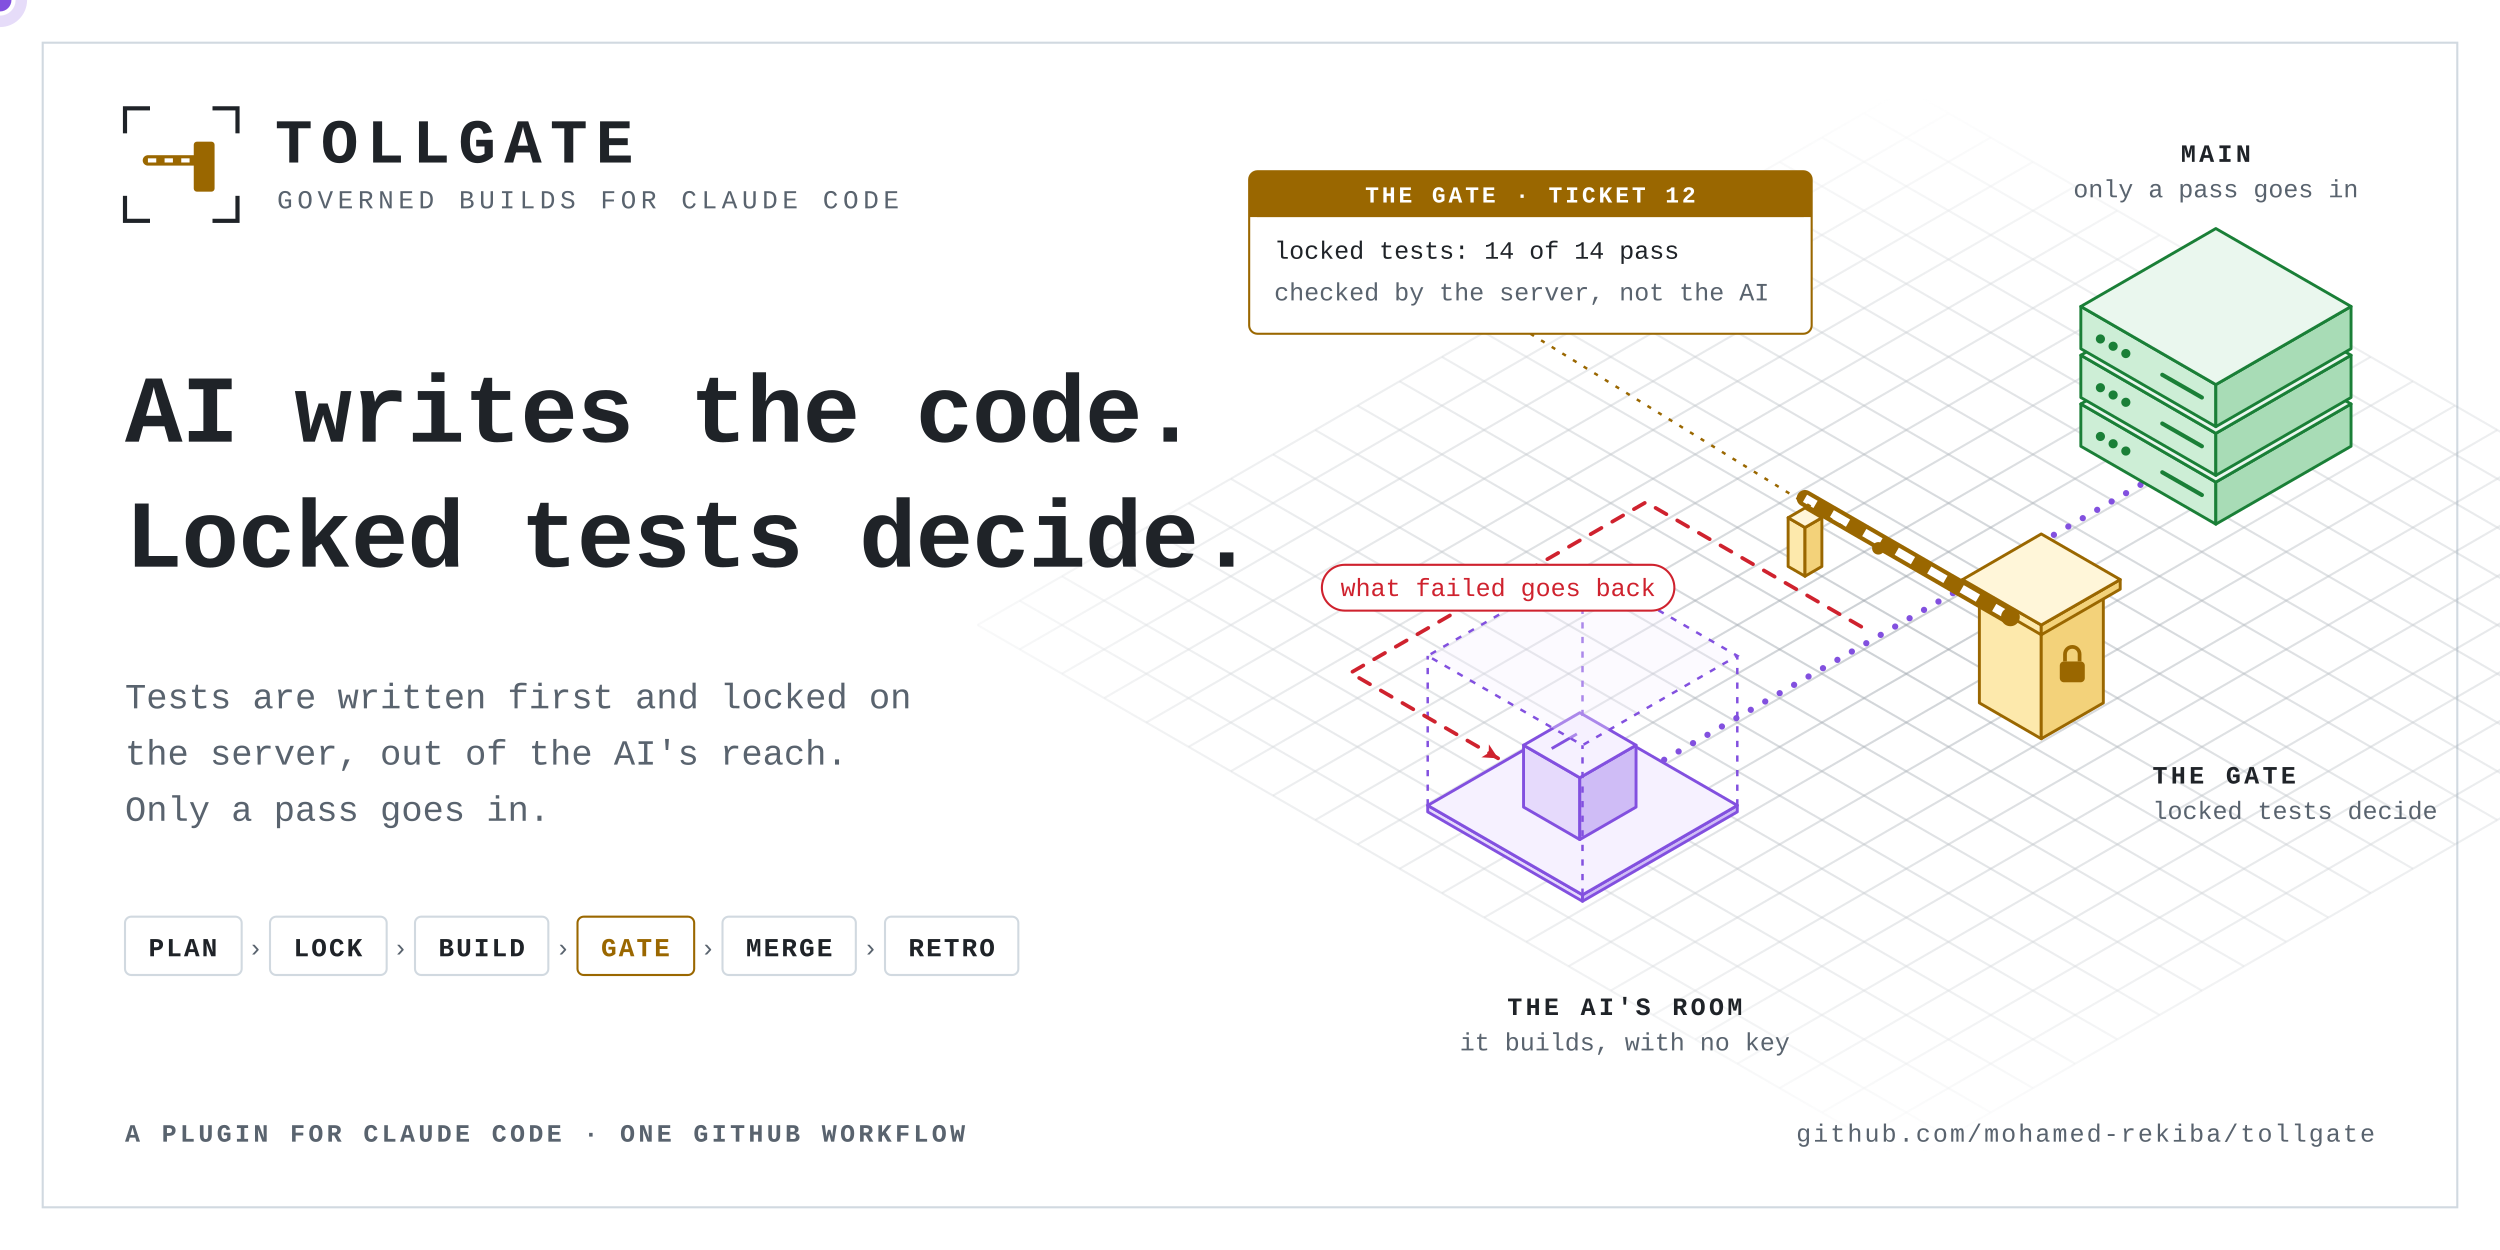
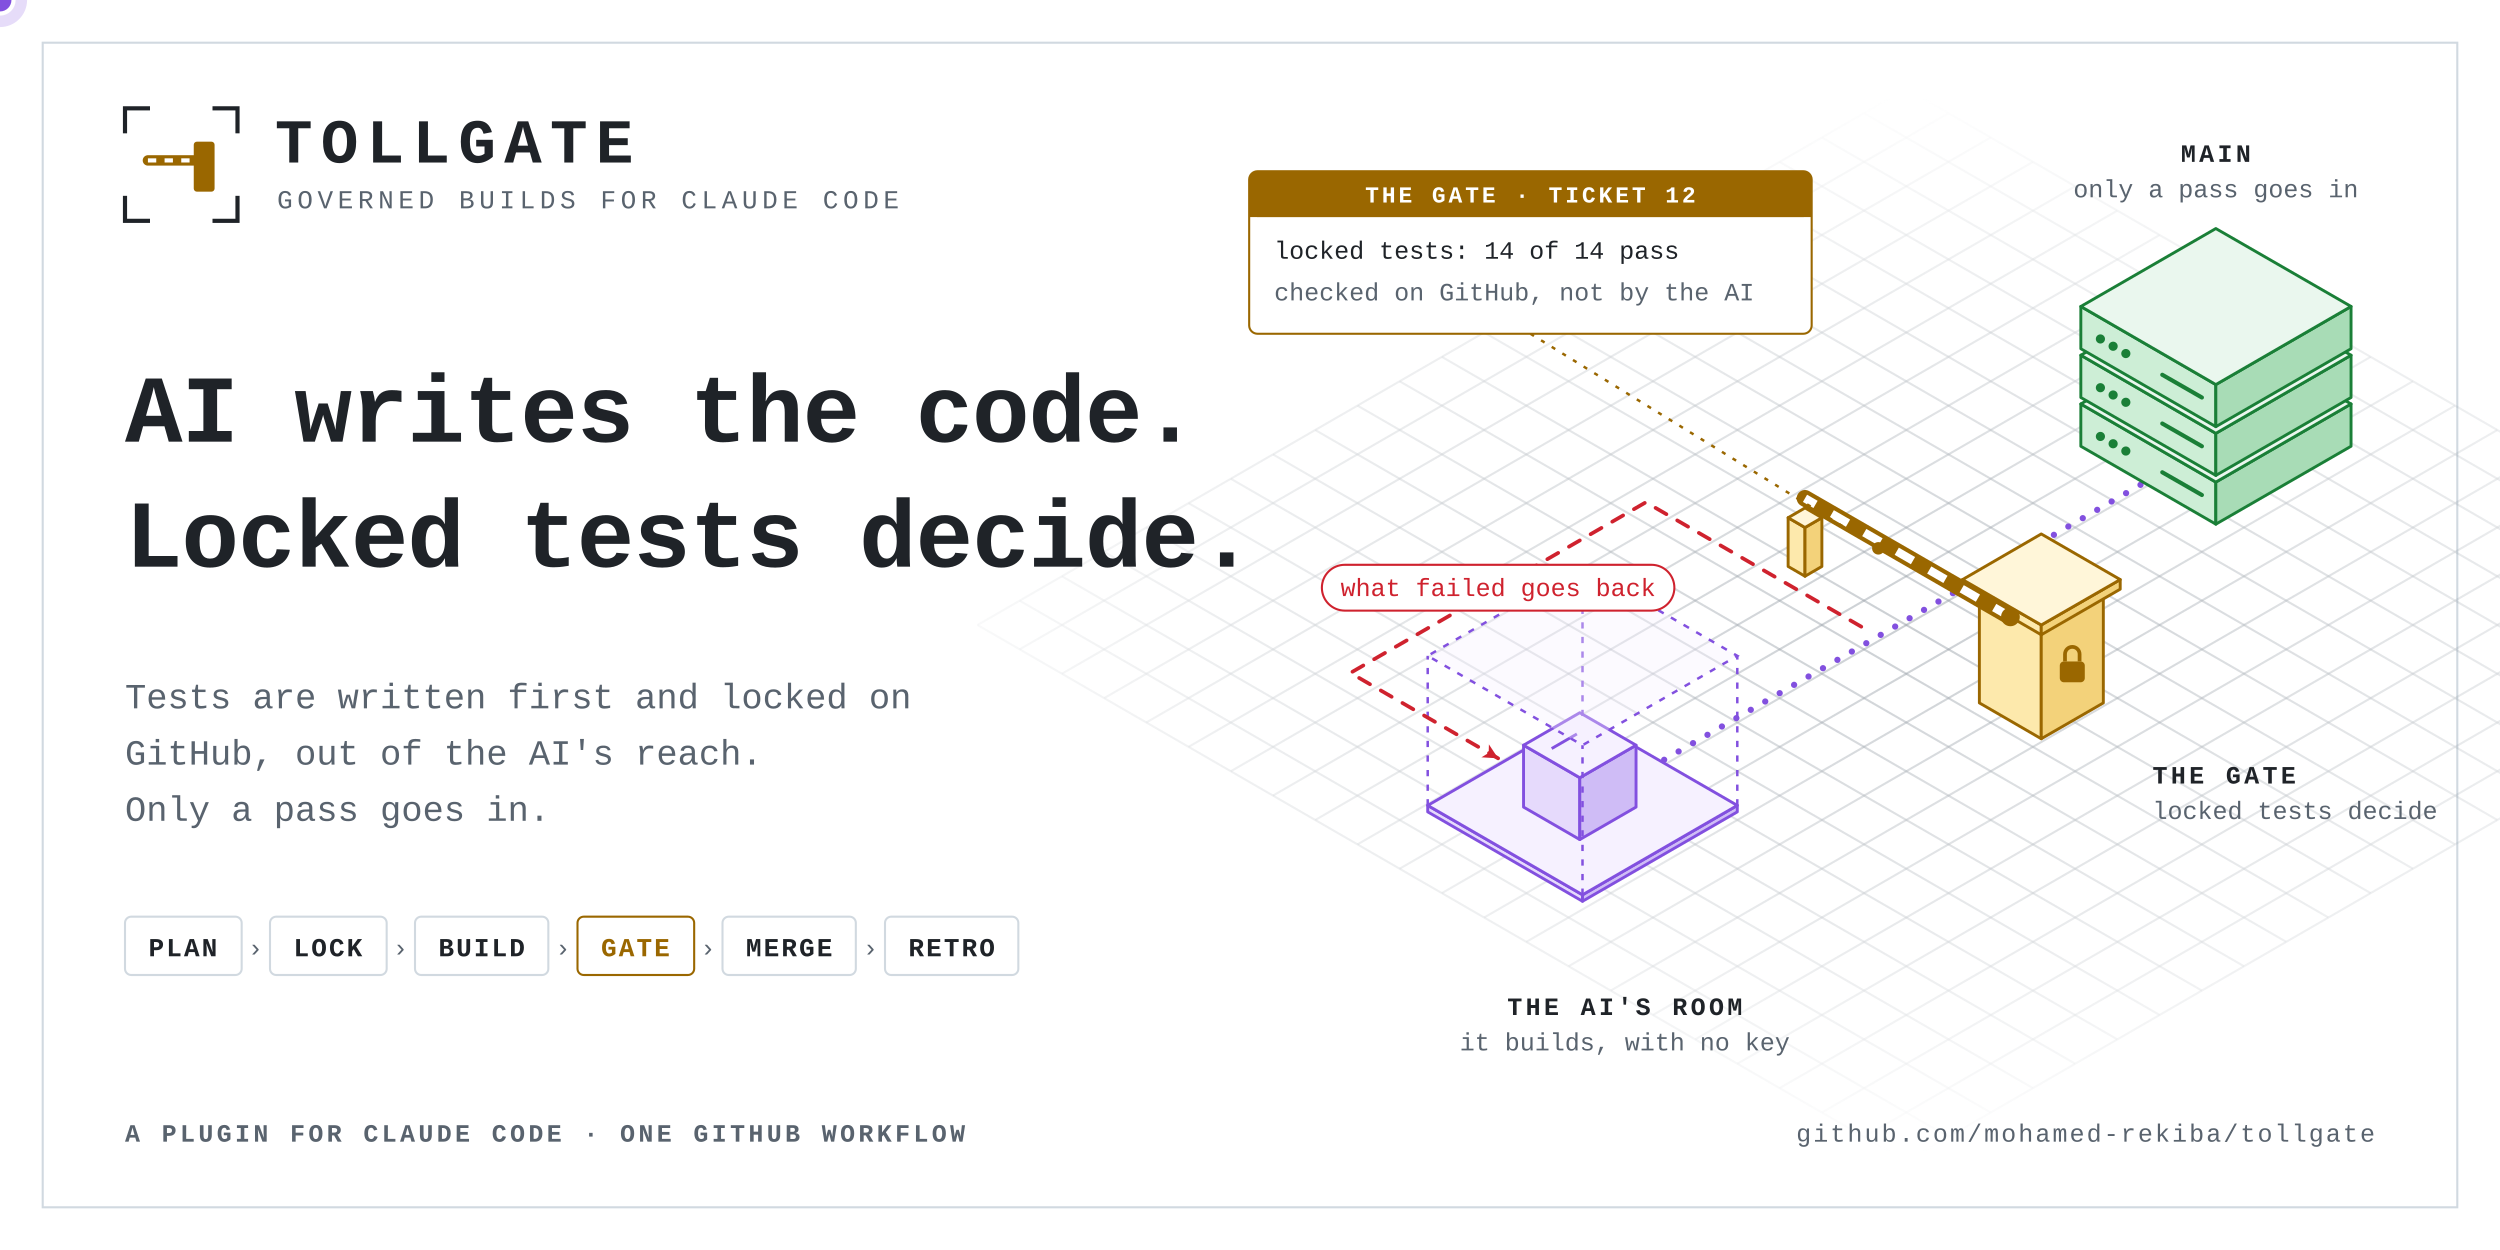
<svg xmlns="http://www.w3.org/2000/svg" viewBox="0 0 1200 600" width="1200" height="600" role="img" aria-labelledby="title desc" font-family="ui-monospace, SFMono-Regular, 'JetBrains Mono', 'Cascadia Mono', Menlo, Consolas, 'Liberation Mono', monospace">
  <defs>
    <radialGradient id="glow" cx="0.762" cy="0.500" r="0.42">
      <stop offset="0" stop-color="#fff" stop-opacity="1" />
      <stop offset="1" stop-color="#fff" stop-opacity="0" />
    </radialGradient>
    <mask id="fade">
      <rect width="1200" height="600" fill="url(#glow)" />
    </mask>
    <marker id="fail" viewBox="0 0 10 10" refX="9" refY="5" markerWidth="9" markerHeight="9" markerUnits="userSpaceOnUse" orient="auto-start-reverse">
      <path d="M1,1 L9,5 L1,9 L3.2,5 z" fill="#cf222e" />
    </marker>
  </defs>
  <style>.main{stroke-width:3;stroke-dasharray:0 8;animation:flow .8s linear infinite}.side{stroke-width:1.8;stroke-dasharray:6 6;animation:side 1.6s linear infinite}@keyframes flow{to{stroke-dashoffset:-8}}@keyframes side{to{stroke-dashoffset:-12}}.arm{transform-box:view-box;animation:lift 8s ease-in-out infinite}@keyframes lift{0%,36%{transform:rotate(0)}44%,62%{transform:rotate(52deg)}72%,100%{transform:rotate(0)}}@media (prefers-reduced-motion:reduce){.main,.side,.arm{animation:none}.ticket{display:none}}</style>
  <rect width="1200" height="600" fill="#ffffff" />
  <rect x="20.5" y="20.5" width="1159" height="559" fill="none" stroke="#d1d9e0" />
  <g mask="url(#fade)" stroke-width="1">
    <line x1="915.0" y1="42.6" x2="469.2" y2="300.0" stroke="#8c959f" stroke-opacity="0.45" />
    <line x1="915.0" y1="42.6" x2="1360.8" y2="300.0" stroke="#8c959f" stroke-opacity="0.45" />
    <line x1="935.3" y1="54.3" x2="489.4" y2="311.7" stroke="#8c959f" stroke-opacity="0.45" />
    <line x1="894.7" y1="54.3" x2="1340.6" y2="311.7" stroke="#8c959f" stroke-opacity="0.45" />
    <line x1="955.5" y1="66.0" x2="509.7" y2="323.4" stroke="#8c959f" stroke-opacity="0.45" />
    <line x1="874.5" y1="66.0" x2="1320.3" y2="323.4" stroke="#8c959f" stroke-opacity="0.45" />
    <line x1="975.8" y1="77.7" x2="530.0" y2="335.1" stroke="#8c959f" stroke-opacity="0.45" />
    <line x1="854.2" y1="77.7" x2="1300.0" y2="335.1" stroke="#8c959f" stroke-opacity="0.45" />
    <line x1="996.1" y1="89.4" x2="550.2" y2="346.8" stroke="#8c959f" stroke-opacity="0.45" />
    <line x1="833.9" y1="89.4" x2="1279.8" y2="346.8" stroke="#8c959f" stroke-opacity="0.45" />
    <line x1="1016.3" y1="101.1" x2="570.5" y2="358.5" stroke="#8c959f" stroke-opacity="0.45" />
    <line x1="813.7" y1="101.1" x2="1259.5" y2="358.5" stroke="#8c959f" stroke-opacity="0.45" />
    <line x1="1036.6" y1="112.8" x2="590.8" y2="370.2" stroke="#8c959f" stroke-opacity="0.45" />
    <line x1="793.4" y1="112.8" x2="1239.2" y2="370.2" stroke="#8c959f" stroke-opacity="0.45" />
    <line x1="1056.9" y1="124.5" x2="611.0" y2="381.9" stroke="#8c959f" stroke-opacity="0.45" />
    <line x1="773.1" y1="124.5" x2="1219.0" y2="381.9" stroke="#8c959f" stroke-opacity="0.45" />
    <line x1="1077.1" y1="136.2" x2="631.3" y2="393.6" stroke="#8c959f" stroke-opacity="0.45" />
    <line x1="752.9" y1="136.2" x2="1198.7" y2="393.6" stroke="#8c959f" stroke-opacity="0.45" />
    <line x1="1097.4" y1="147.9" x2="651.6" y2="405.3" stroke="#8c959f" stroke-opacity="0.45" />
    <line x1="732.6" y1="147.9" x2="1178.4" y2="405.3" stroke="#8c959f" stroke-opacity="0.45" />
    <line x1="1117.6" y1="159.6" x2="671.8" y2="417.0" stroke="#8c959f" stroke-opacity="0.45" />
    <line x1="712.4" y1="159.6" x2="1158.2" y2="417.0" stroke="#8c959f" stroke-opacity="0.45" />
    <line x1="1137.9" y1="171.3" x2="692.1" y2="428.7" stroke="#8c959f" stroke-opacity="0.45" />
    <line x1="692.1" y1="171.3" x2="1137.9" y2="428.7" stroke="#8c959f" stroke-opacity="0.45" />
    <line x1="1158.2" y1="183.0" x2="712.4" y2="440.4" stroke="#8c959f" stroke-opacity="0.45" />
    <line x1="671.8" y1="183.0" x2="1117.6" y2="440.4" stroke="#8c959f" stroke-opacity="0.45" />
    <line x1="1178.4" y1="194.7" x2="732.6" y2="452.1" stroke="#8c959f" stroke-opacity="0.45" />
    <line x1="651.6" y1="194.7" x2="1097.4" y2="452.1" stroke="#8c959f" stroke-opacity="0.45" />
    <line x1="1198.7" y1="206.4" x2="752.9" y2="463.8" stroke="#8c959f" stroke-opacity="0.45" />
    <line x1="631.3" y1="206.4" x2="1077.1" y2="463.8" stroke="#8c959f" stroke-opacity="0.45" />
    <line x1="1219.0" y1="218.1" x2="773.1" y2="475.5" stroke="#8c959f" stroke-opacity="0.45" />
    <line x1="611.0" y1="218.1" x2="1056.9" y2="475.5" stroke="#8c959f" stroke-opacity="0.45" />
    <line x1="1239.2" y1="229.8" x2="793.4" y2="487.2" stroke="#8c959f" stroke-opacity="0.45" />
    <line x1="590.8" y1="229.8" x2="1036.6" y2="487.2" stroke="#8c959f" stroke-opacity="0.45" />
    <line x1="1259.5" y1="241.5" x2="813.7" y2="498.9" stroke="#8c959f" stroke-opacity="0.45" />
    <line x1="570.5" y1="241.5" x2="1016.3" y2="498.9" stroke="#8c959f" stroke-opacity="0.45" />
    <line x1="1279.8" y1="253.2" x2="833.9" y2="510.6" stroke="#8c959f" stroke-opacity="0.45" />
    <line x1="550.2" y1="253.2" x2="996.1" y2="510.6" stroke="#8c959f" stroke-opacity="0.45" />
    <line x1="1300.0" y1="264.9" x2="854.2" y2="522.3" stroke="#8c959f" stroke-opacity="0.45" />
    <line x1="530.0" y1="264.9" x2="975.8" y2="522.3" stroke="#8c959f" stroke-opacity="0.45" />
    <line x1="1320.3" y1="276.6" x2="874.5" y2="534.0" stroke="#8c959f" stroke-opacity="0.45" />
    <line x1="509.7" y1="276.6" x2="955.5" y2="534.0" stroke="#8c959f" stroke-opacity="0.45" />
    <line x1="1340.6" y1="288.3" x2="894.7" y2="545.7" stroke="#8c959f" stroke-opacity="0.45" />
    <line x1="489.4" y1="288.3" x2="935.3" y2="545.7" stroke="#8c959f" stroke-opacity="0.45" />
    <line x1="1360.8" y1="300.0" x2="915.0" y2="557.4" stroke="#8c959f" stroke-opacity="0.45" />
    <line x1="469.2" y1="300.0" x2="915.0" y2="557.4" stroke="#8c959f" stroke-opacity="0.45" />
  </g>
  <polygon points="685.3,386.6 759.6,429.5 759.6,432.6 685.3,389.7" fill="#e6dafc" stroke="#8250df" stroke-width="1.4" stroke-linejoin="round" />
  <polygon points="759.6,429.5 833.9,386.6 833.9,389.7 759.6,432.6" fill="#cfbcf6" stroke="#8250df" stroke-width="1.4" stroke-linejoin="round" />
  <polygon points="685.3,386.6 759.6,429.5 833.9,386.6 759.6,343.7" fill="#f6f1ff" stroke="#8250df" stroke-width="1.4" stroke-linejoin="round" />
  <polygon points="731.3,357.7 758.3,373.3 758.3,403.0 731.3,387.4" fill="#e6dafc" stroke="#8250df" stroke-width="1.4" stroke-linejoin="round" />
  <polygon points="758.3,373.3 785.3,357.7 785.3,387.4 758.3,403.0" fill="#cfbcf6" stroke="#8250df" stroke-width="1.4" stroke-linejoin="round" />
  <polygon points="731.3,357.7 758.3,373.3 785.3,357.7 758.3,342.1" fill="#f6f1ff" stroke="#8250df" stroke-width="1.4" stroke-linejoin="round" />
  <line x1="744.8" y1="359.3" x2="756.9" y2="352.3" stroke="#8250df" stroke-width="1.4" />
  <line x1="759.6" y1="343.7" x2="759.6" y2="271.9" stroke="#8250df" stroke-width="1.2" stroke-dasharray="3 4" />
  <line x1="833.9" y1="386.6" x2="833.9" y2="314.8" stroke="#8250df" stroke-width="1.2" stroke-dasharray="3 4" />
  <line x1="759.6" y1="429.5" x2="759.6" y2="357.7" stroke="#8250df" stroke-width="1.2" stroke-dasharray="3 4" />
  <line x1="685.3" y1="386.6" x2="685.3" y2="314.8" stroke="#8250df" stroke-width="1.2" stroke-dasharray="3 4" />
  <polygon points="759.6,271.9 833.9,314.8 759.6,357.7 685.3,314.8" fill="#f6f1ff" fill-opacity="0.35" stroke="#8250df" stroke-width="1.2" stroke-dasharray="3 4" />
  <text x="779.9" y="487.2" text-anchor="middle" font-size="12" font-weight="700" letter-spacing="1.6" fill="#1f2328">THE AI'S ROOM</text>
  <text x="779.9" y="504.2" text-anchor="middle" font-size="12" fill="#59636e">it builds, with no key</text>
  <polyline class="main" points="798.8,364.7 908.2,301.6 1028.5,232.1" fill="none" stroke="#8250df" stroke-linecap="round" stroke-linejoin="round" />
  <polyline class="side" points="893.4,300.8 790.0,241.1 648.2,323.0 719.1,364.0" fill="none" stroke="#cf222e" stroke-linecap="round" stroke-linejoin="round" marker-end="url(#fail)" />
  <rect x="634.5" y="271.1" width="169.2" height="22" rx="11" fill="#ffffff" stroke="#cf222e" />
  <text x="719.1" y="286.1" text-anchor="middle" font-size="12" fill="#cf222e">what failed goes back</text>
  <polygon points="950.1,282.8 979.8,300.0 979.8,354.6 950.1,337.4" fill="#fde9ac" stroke="#9a6700" stroke-width="1.4" stroke-linejoin="round" />
  <polygon points="979.8,300.0 1009.6,282.8 1009.6,337.4 979.8,354.6" fill="#f3d27a" stroke="#9a6700" stroke-width="1.4" stroke-linejoin="round" />
  <polygon points="950.1,282.8 979.8,300.0 1009.6,282.8 979.8,265.7" fill="#fff6d9" stroke="#9a6700" stroke-width="1.4" stroke-linejoin="round" />
  <polygon points="942.0,278.2 979.8,300.0 979.8,304.7 942.0,282.8" fill="#fde9ac" stroke="#9a6700" stroke-width="1.4" stroke-linejoin="round" />
  <polygon points="979.8,300.0 1017.7,278.2 1017.7,282.8 979.8,304.7" fill="#f3d27a" stroke="#9a6700" stroke-width="1.4" stroke-linejoin="round" />
  <polygon points="942.0,278.2 979.8,300.0 1017.7,278.2 979.8,256.3" fill="#fff6d9" stroke="#9a6700" stroke-width="1.4" stroke-linejoin="round" />
  <rect x="988.7" y="317.5" width="12" height="10" rx="2" fill="#9a6700" />
  <path d="M991.2,317.5 v-3.5 a3.5,3.5 0 0 1 7,0 v3.5" fill="none" stroke="#9a6700" stroke-width="1.8" />
  <polygon points="858.3,248.5 866.4,253.2 866.4,276.6 858.3,271.9" fill="#fde9ac" stroke="#9a6700" stroke-width="1.4" stroke-linejoin="round" />
  <polygon points="866.4,253.2 874.5,248.5 874.5,271.9 866.4,276.6" fill="#f3d27a" stroke="#9a6700" stroke-width="1.4" stroke-linejoin="round" />
  <polygon points="858.3,248.5 866.4,253.2 874.5,248.5 866.4,243.8" fill="#fff6d9" stroke="#9a6700" stroke-width="1.4" stroke-linejoin="round" />
  <g class="arm" style="transform-origin:965.0px 296.1px">
    <line x1="965.0" y1="296.1" x2="866.4" y2="239.2" stroke="#9a6700" stroke-width="8" stroke-linecap="round" />
    <line x1="965.0" y1="296.1" x2="866.4" y2="239.2" stroke="#ffffff" stroke-width="4" stroke-dasharray="9 9" />
  </g>
  <circle cx="965.0" cy="296.1" r="4.5" fill="#9a6700" />
  <text x="1033.2" y="376.1" text-anchor="start" font-size="12" font-weight="700" letter-spacing="1.6" fill="#1f2328">THE GATE</text>
  <text x="1033.2" y="393.1" text-anchor="start" font-size="12" fill="#59636e">locked tests decide</text>
  <polygon points="998.8,193.9 1063.6,231.4 1063.6,251.6 998.8,214.2" fill="#cdeed6" stroke="#1a7f37" stroke-width="1.4" stroke-linejoin="round" />
  <polygon points="1063.6,231.4 1128.5,193.9 1128.5,214.2 1063.6,251.6" fill="#a8dcb6" stroke="#1a7f37" stroke-width="1.4" stroke-linejoin="round" />
  <polygon points="998.8,193.9 1063.6,231.4 1128.5,193.9 1063.6,156.5" fill="#eaf7ee" stroke="#1a7f37" stroke-width="1.4" stroke-linejoin="round" />
  <circle cx="1008.2" cy="209.5" r="2.2" fill="#1a7f37" />
  <circle cx="1014.3" cy="213.0" r="2.2" fill="#1a7f37" />
  <circle cx="1020.4" cy="216.5" r="2.2" fill="#1a7f37" />
  <line x1="1037.9" y1="226.7" x2="1056.9" y2="237.6" stroke="#1a7f37" stroke-width="2" stroke-linecap="round" />
  <polygon points="998.8,170.5 1063.6,208.0 1063.6,228.2 998.8,190.8" fill="#cdeed6" stroke="#1a7f37" stroke-width="1.4" stroke-linejoin="round" />
  <polygon points="1063.6,208.0 1128.5,170.5 1128.5,190.8 1063.6,228.2" fill="#a8dcb6" stroke="#1a7f37" stroke-width="1.4" stroke-linejoin="round" />
  <polygon points="998.8,170.5 1063.6,208.0 1128.5,170.5 1063.6,133.1" fill="#eaf7ee" stroke="#1a7f37" stroke-width="1.4" stroke-linejoin="round" />
  <circle cx="1008.2" cy="186.1" r="2.2" fill="#1a7f37" />
  <circle cx="1014.3" cy="189.6" r="2.2" fill="#1a7f37" />
  <circle cx="1020.4" cy="193.1" r="2.2" fill="#1a7f37" />
  <line x1="1037.9" y1="203.3" x2="1056.9" y2="214.2" stroke="#1a7f37" stroke-width="2" stroke-linecap="round" />
  <polygon points="998.8,147.1 1063.6,184.6 1063.6,204.8 998.8,167.4" fill="#cdeed6" stroke="#1a7f37" stroke-width="1.4" stroke-linejoin="round" />
  <polygon points="1063.6,184.6 1128.5,147.1 1128.5,167.4 1063.6,204.8" fill="#a8dcb6" stroke="#1a7f37" stroke-width="1.4" stroke-linejoin="round" />
  <polygon points="998.8,147.1 1063.6,184.6 1128.5,147.1 1063.6,109.7" fill="#eaf7ee" stroke="#1a7f37" stroke-width="1.4" stroke-linejoin="round" />
  <circle cx="1008.2" cy="162.7" r="2.2" fill="#1a7f37" />
  <circle cx="1014.3" cy="166.2" r="2.2" fill="#1a7f37" />
  <circle cx="1020.4" cy="169.7" r="2.2" fill="#1a7f37" />
  <line x1="1037.9" y1="179.9" x2="1056.9" y2="190.8" stroke="#1a7f37" stroke-width="2" stroke-linecap="round" />
  <text x="1063.6" y="77.7" text-anchor="middle" font-size="12" font-weight="700" letter-spacing="1.6" fill="#1f2328">MAIN</text>
  <text x="1063.6" y="94.7" text-anchor="middle" font-size="12" fill="#59636e">only a pass goes in</text>
  <line x1="734.6" y1="160.2" x2="901.6" y2="263.2" stroke="#9a6700" stroke-width="1.2" stroke-dasharray="2 4" />
  <circle cx="901.6" cy="263.2" r="3" fill="#9a6700" />
  <rect x="599.6" y="82.2" width="270" height="78" rx="4" fill="#ffffff" stroke="#9a6700" />
  <rect x="599.6" y="82.2" width="270" height="22" rx="4" fill="#9a6700" />
  <rect x="599.6" y="96.2" width="270" height="8" fill="#9a6700" />
  <text x="734.6" y="97.2" text-anchor="middle" font-size="11" font-weight="700" letter-spacing="1.4" fill="#ffffff">THE GATE · TICKET 12</text>
  <text x="611.6" y="124.2" font-size="12" fill="#1f2328">locked tests: 14 of 14 pass</text>
-   <text x="611.6" y="144.2" font-size="12" fill="#59636e">checked by the server, not the AI</text>
+   <text x="611.6" y="144.2" font-size="12" fill="#59636e">checked on GitHub, not by the AI</text>
  <g class="ticket">
    <circle r="13" fill="#8250df" opacity="0.2">
      <animate attributeName="fill" values="#8250df;#8250df;#1a7f37;#1a7f37" keyTimes="0;0.4;0.42;1" calcMode="discrete" dur="8s" repeatCount="indefinite" />
    </circle>
    <circle r="6.5" fill="#8250df" stroke="#ffffff" stroke-width="2">
      <animate attributeName="fill" values="#8250df;#8250df;#1a7f37;#1a7f37" keyTimes="0;0.4;0.42;1" calcMode="discrete" dur="8s" repeatCount="indefinite" />
    </circle>
    <animateMotion path="M798.8,364.7 L908.2,301.6 L1028.5,232.1" keyPoints="0;0;0.476;0.476;1;1" keyTimes="0;0.06;0.25;0.42;0.6;1" calcMode="linear" dur="8s" repeatCount="indefinite" />
  </g>
  <path d="M72,52 H60 V64" fill="none" stroke="#1f2328" stroke-width="2" />
  <path d="M102,52 H114 V64" fill="none" stroke="#1f2328" stroke-width="2" />
  <path d="M72,106 H60 V94" fill="none" stroke="#1f2328" stroke-width="2" />
  <path d="M102,106 H114 V94" fill="none" stroke="#1f2328" stroke-width="2" />
  <rect x="93" y="68" width="10" height="24" rx="1.5" fill="#9a6700" />
  <line x1="93" y1="77" x2="71" y2="77" stroke="#9a6700" stroke-width="5" stroke-linecap="round" />
  <line x1="91" y1="77" x2="71" y2="77" stroke="#ffffff" stroke-width="2" stroke-dasharray="4 4" />
  <text x="132" y="78" font-size="30" font-weight="700" letter-spacing="4" fill="#1f2328">TOLLGATE</text>
  <text x="133" y="100" font-size="12.5" letter-spacing="2.2" fill="#59636e">GOVERNED BUILDS FOR CLAUDE CODE</text>
  <text x="60" y="212" font-size="46" font-weight="800" letter-spacing="-0.5" fill="#1f2328">AI writes the code.</text>
  <text x="60" y="272" font-size="46" font-weight="800" letter-spacing="-0.5" fill="#1f2328">Locked tests decide.</text>
  <text x="60" y="340" font-size="17" fill="#59636e">Tests are written first and locked on</text>
-   <text x="60" y="367" font-size="17" fill="#59636e">the server, out of the AI's reach.</text>
+   <text x="60" y="367" font-size="17" fill="#59636e">GitHub, out of the AI's reach.</text>
  <text x="60" y="394" font-size="17" fill="#59636e">Only a pass goes in.</text>
  <rect x="60" y="440" width="56" height="28" rx="3" fill="#ffffff" stroke="#d1d9e0" />
  <text x="87.8" y="459" text-anchor="middle" font-size="12.5" font-weight="700" letter-spacing="1" fill="#1f2328">PLAN</text>
  <text x="122.6" y="459" text-anchor="middle" font-size="12" fill="#59636e">›</text>
  <rect x="129.6" y="440" width="56" height="28" rx="3" fill="#ffffff" stroke="#d1d9e0" />
  <text x="157.4" y="459" text-anchor="middle" font-size="12.5" font-weight="700" letter-spacing="1" fill="#1f2328">LOCK</text>
  <text x="192.2" y="459" text-anchor="middle" font-size="12" fill="#59636e">›</text>
  <rect x="199.2" y="440" width="64" height="28" rx="3" fill="#ffffff" stroke="#d1d9e0" />
  <text x="231.2" y="459" text-anchor="middle" font-size="12.5" font-weight="700" letter-spacing="1" fill="#1f2328">BUILD</text>
  <text x="270.2" y="459" text-anchor="middle" font-size="12" fill="#59636e">›</text>
  <rect x="277.2" y="440" width="56" height="28" rx="3" fill="#ffffff" stroke="#9a6700" />
  <text x="305.0" y="459" text-anchor="middle" font-size="12.5" font-weight="700" letter-spacing="1" fill="#9a6700">GATE</text>
  <text x="339.8" y="459" text-anchor="middle" font-size="12" fill="#59636e">›</text>
  <rect x="346.8" y="440" width="64" height="28" rx="3" fill="#ffffff" stroke="#d1d9e0" />
  <text x="378.8" y="459" text-anchor="middle" font-size="12.5" font-weight="700" letter-spacing="1" fill="#1f2328">MERGE</text>
  <text x="417.8" y="459" text-anchor="middle" font-size="12" fill="#59636e">›</text>
  <rect x="424.8" y="440" width="64" height="28" rx="3" fill="#ffffff" stroke="#d1d9e0" />
  <text x="456.8" y="459" text-anchor="middle" font-size="12.5" font-weight="700" letter-spacing="1" fill="#1f2328">RETRO</text>
  <text x="60" y="548" font-size="12" font-weight="700" letter-spacing="1.6" fill="#59636e">A PLUGIN FOR CLAUDE CODE · ONE GITHUB WORKFLOW</text>
  <text x="1140" y="548" text-anchor="end" font-size="12" letter-spacing="1" fill="#59636e">github.com/mohamed-rekiba/tollgate</text>
</svg>
